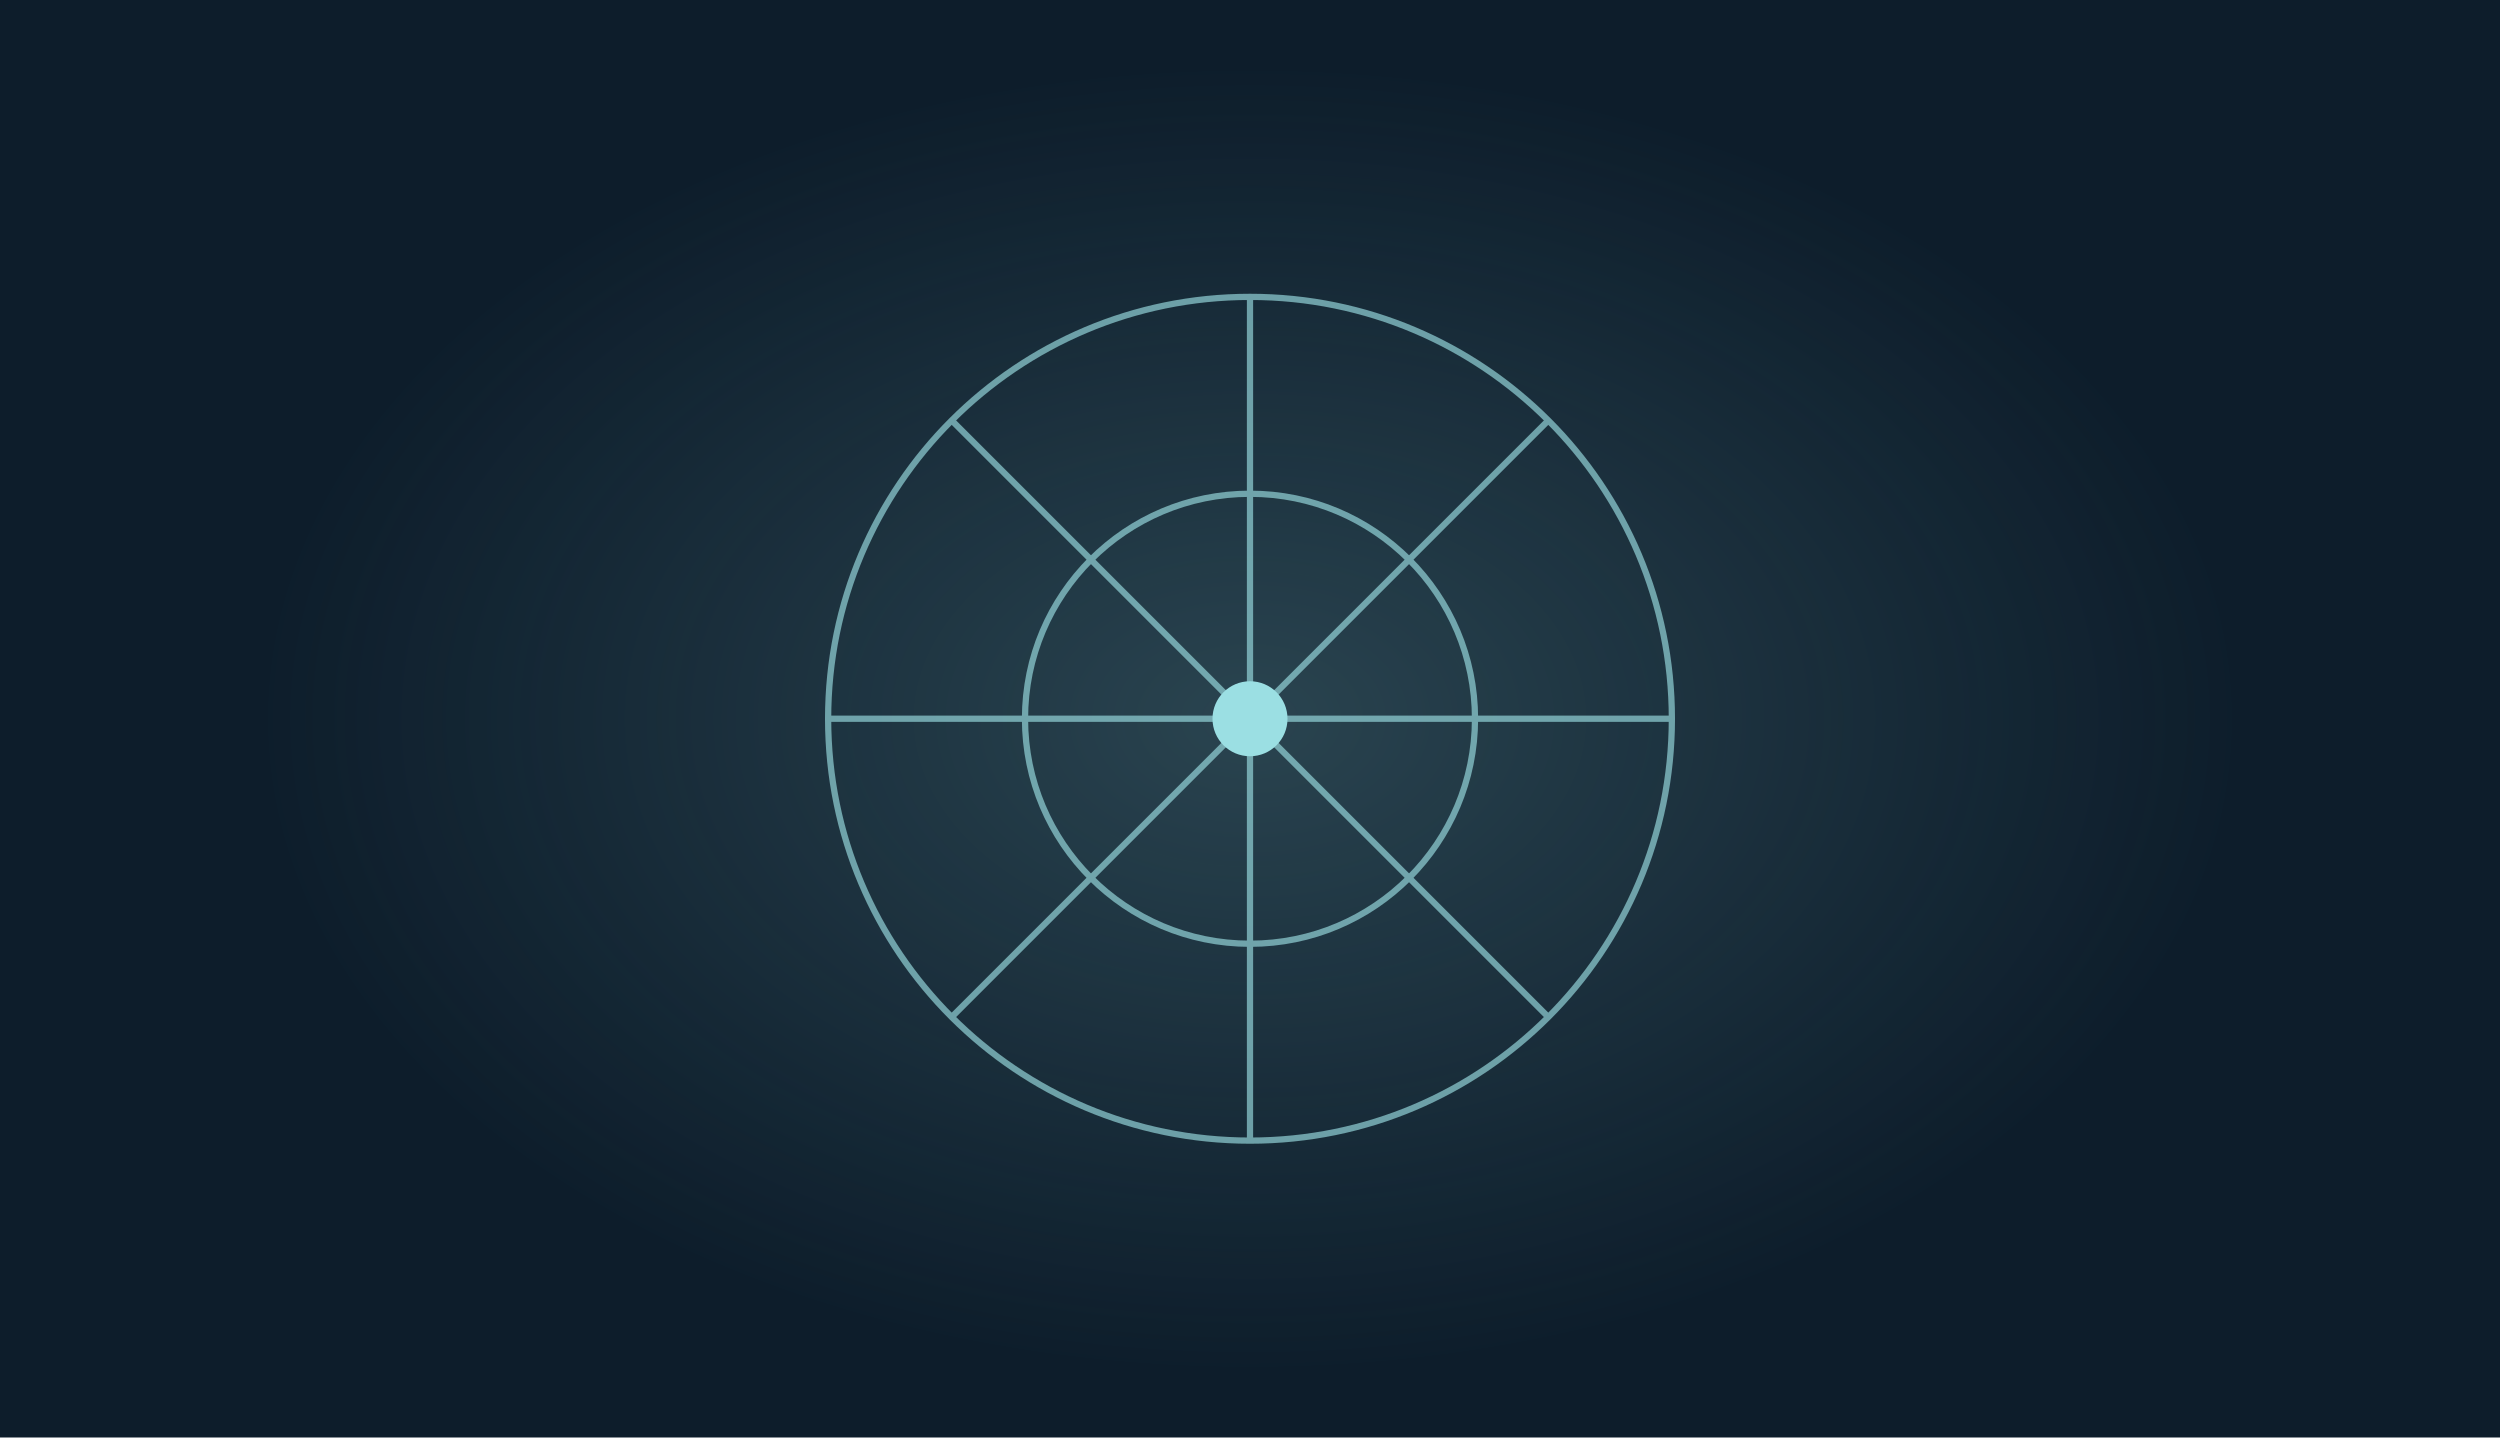
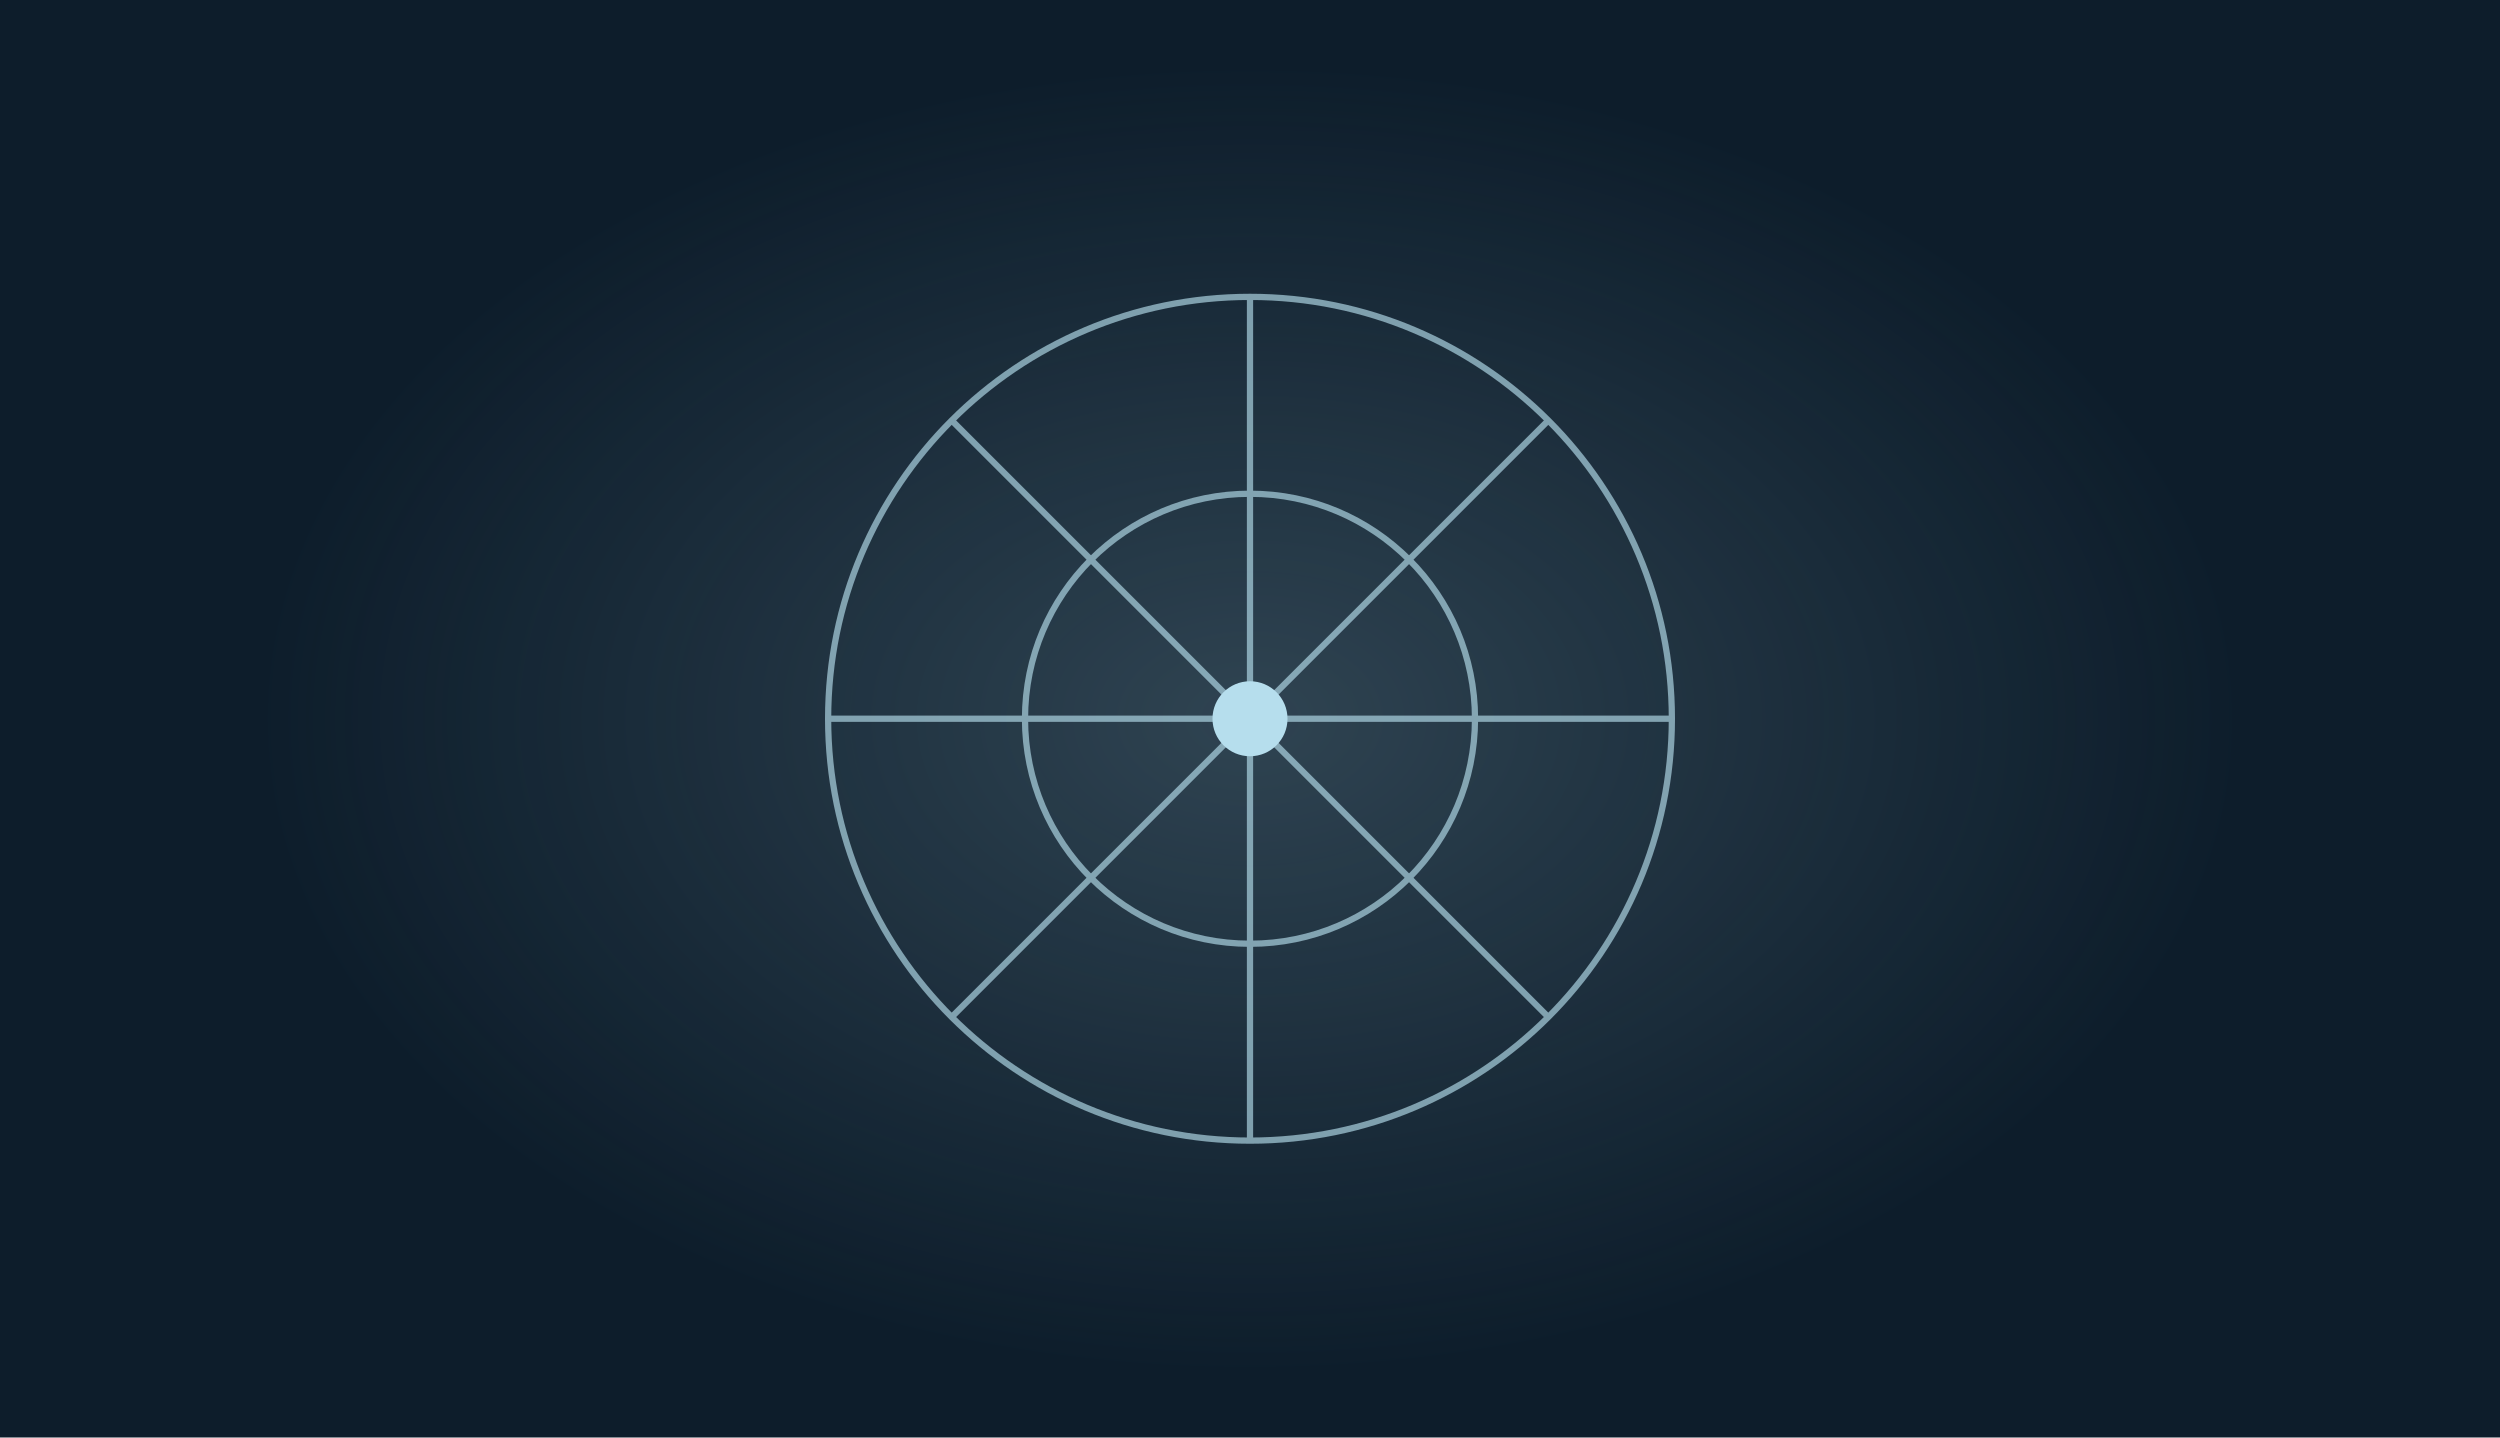
<svg xmlns="http://www.w3.org/2000/svg" viewBox="0 0 800 460" width="800" height="460">
  <defs>
    <radialGradient id="halo">
-       <stop stop-color="#9bdfe3" stop-opacity=".2" />
-       <stop offset="1" stop-color="#9bdfe3" stop-opacity="0" />
+       <stop stop-color="#b6deed" stop-opacity=".2" />
+       <stop offset="1" stop-color="#b6deed" stop-opacity="0" />
    </radialGradient>
  </defs>
  <rect width="800" height="460" fill="#0d1d2b" />
  <ellipse cx="400" cy="230" rx="320" ry="210" fill="url(#halo)" />
-   <g stroke="#9bdfe3" stroke-width="2" fill="none" opacity=".65">
+   <g stroke="#b6deed" stroke-width="2" fill="none" opacity=".65">
    <circle cx="400" cy="230" r="135" />
    <path d="M265 230h270M400 95v270M305 135l190 190M305 325l190-190" />
    <circle cx="400" cy="230" r="72" />
  </g>
-   <circle cx="400" cy="230" r="12" fill="#9bdfe3" />
+   <circle cx="400" cy="230" r="12" fill="#b6deed" />
</svg>
